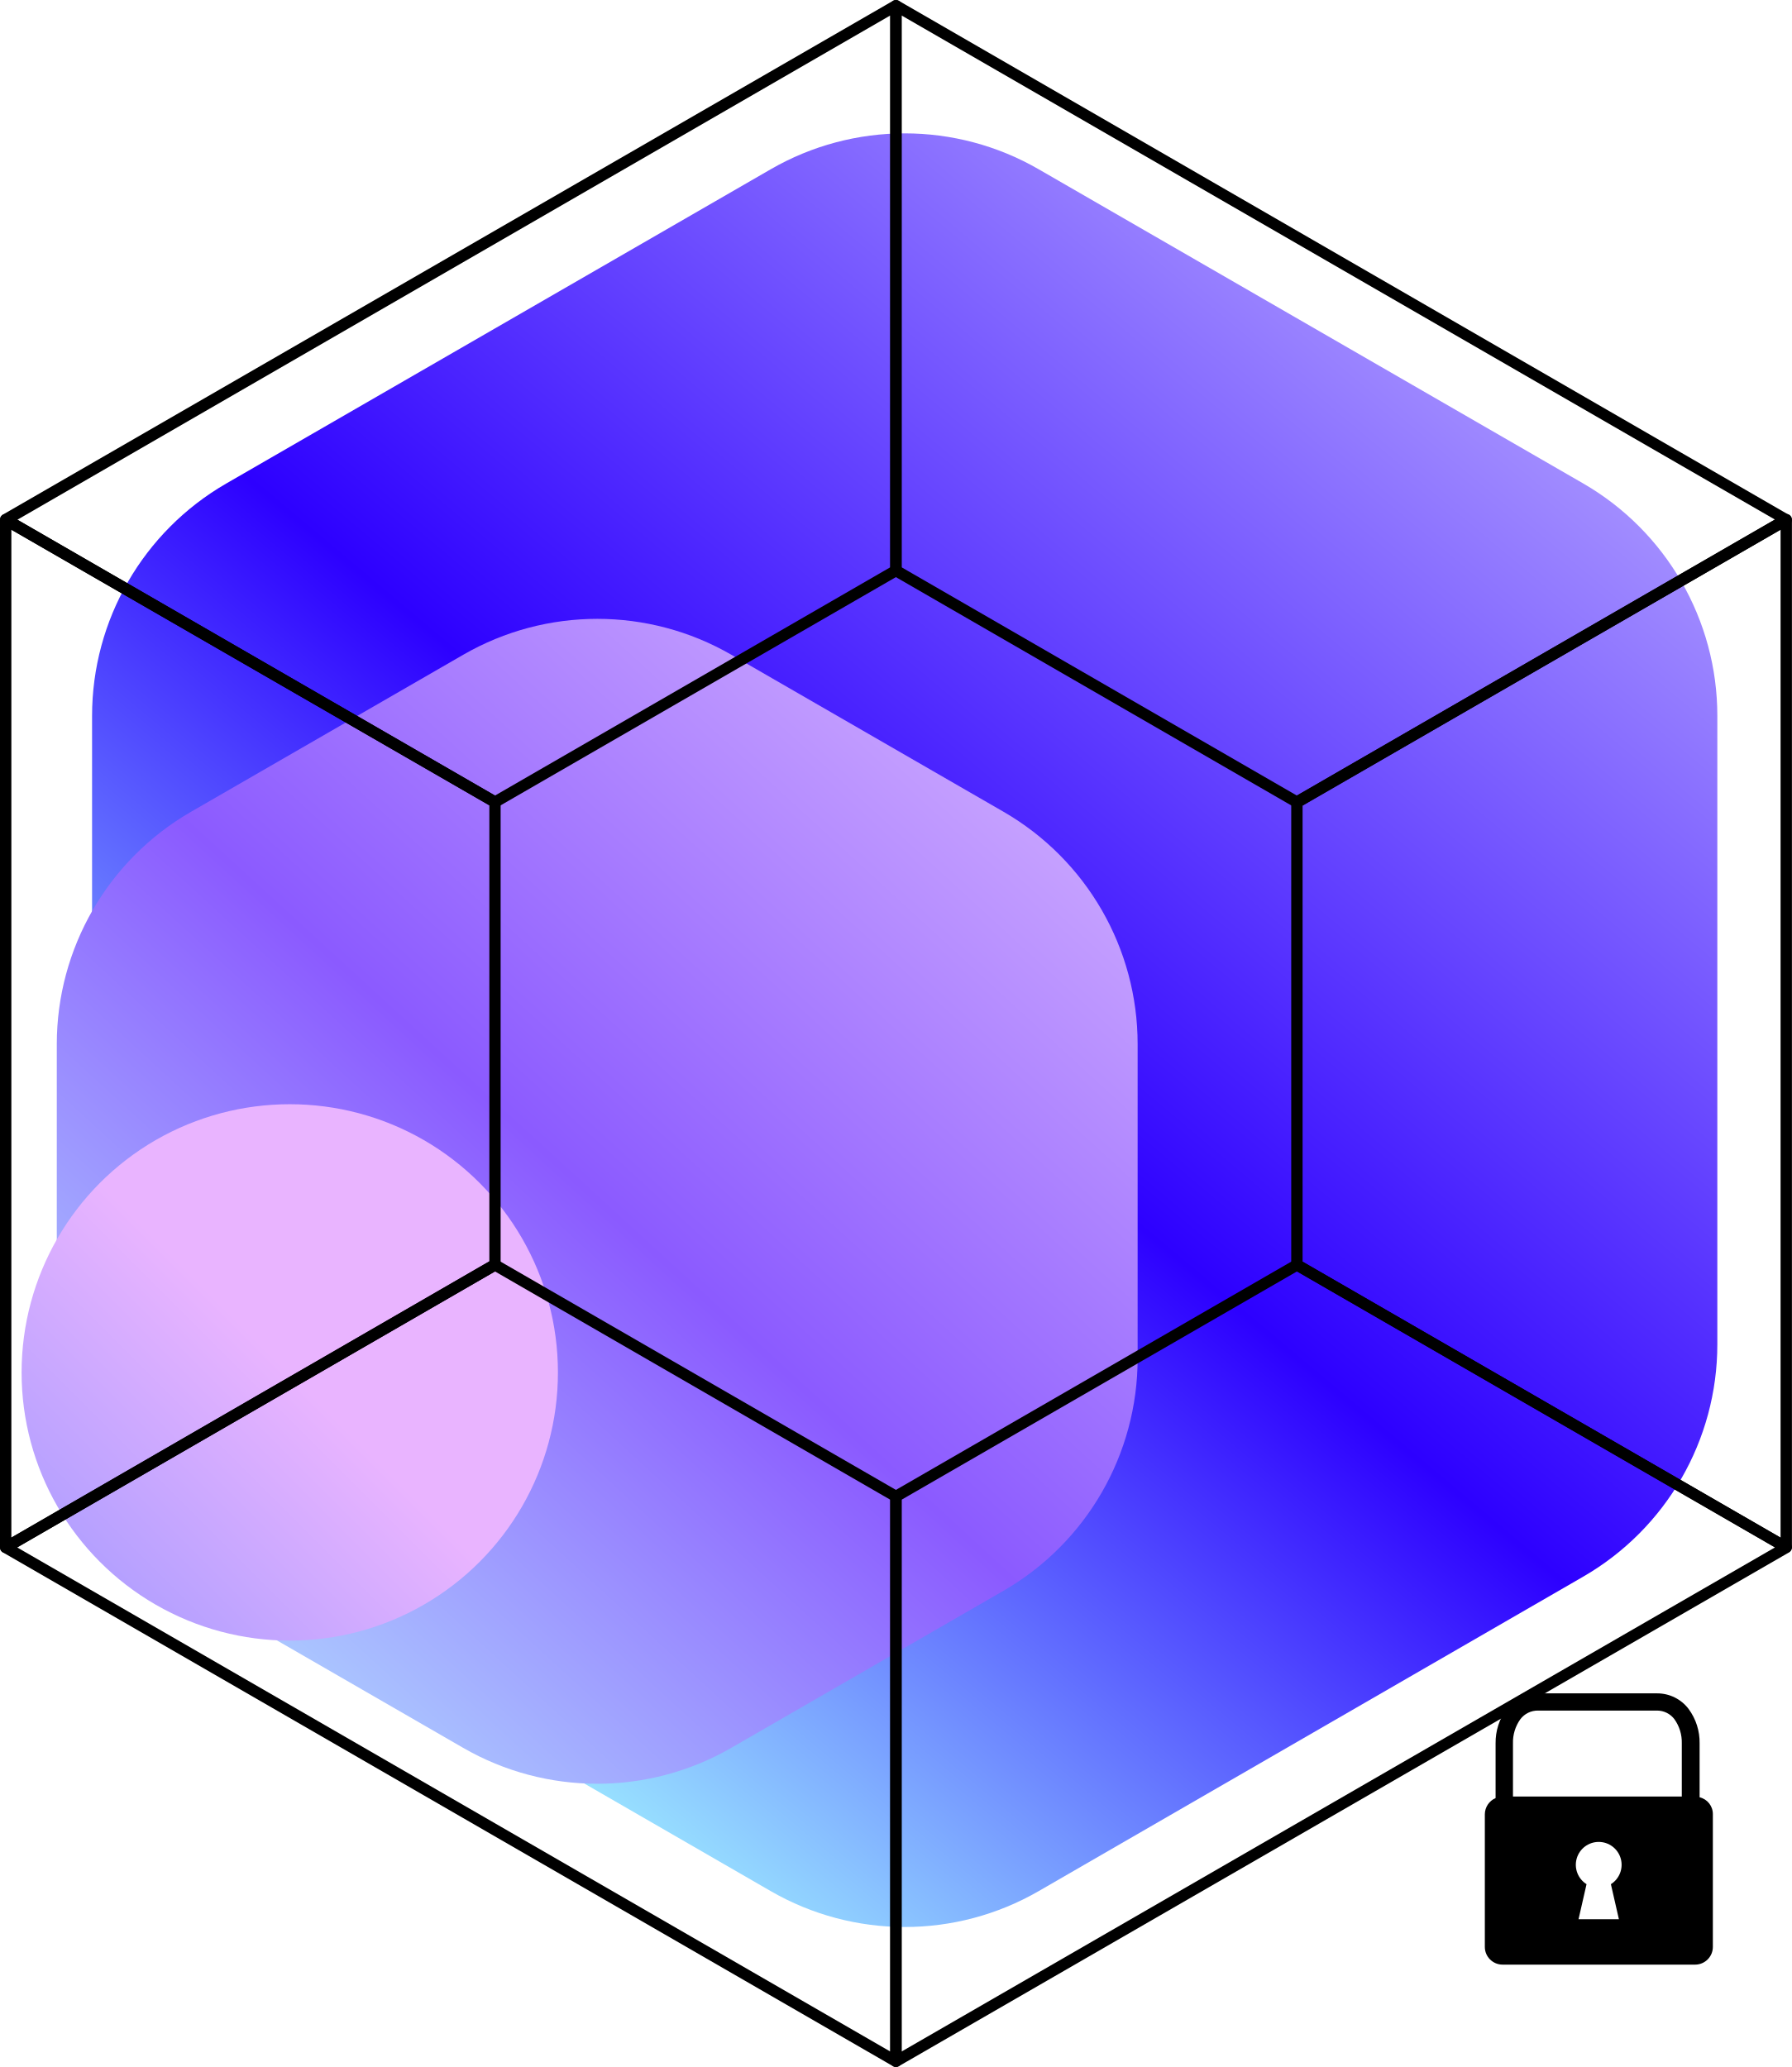
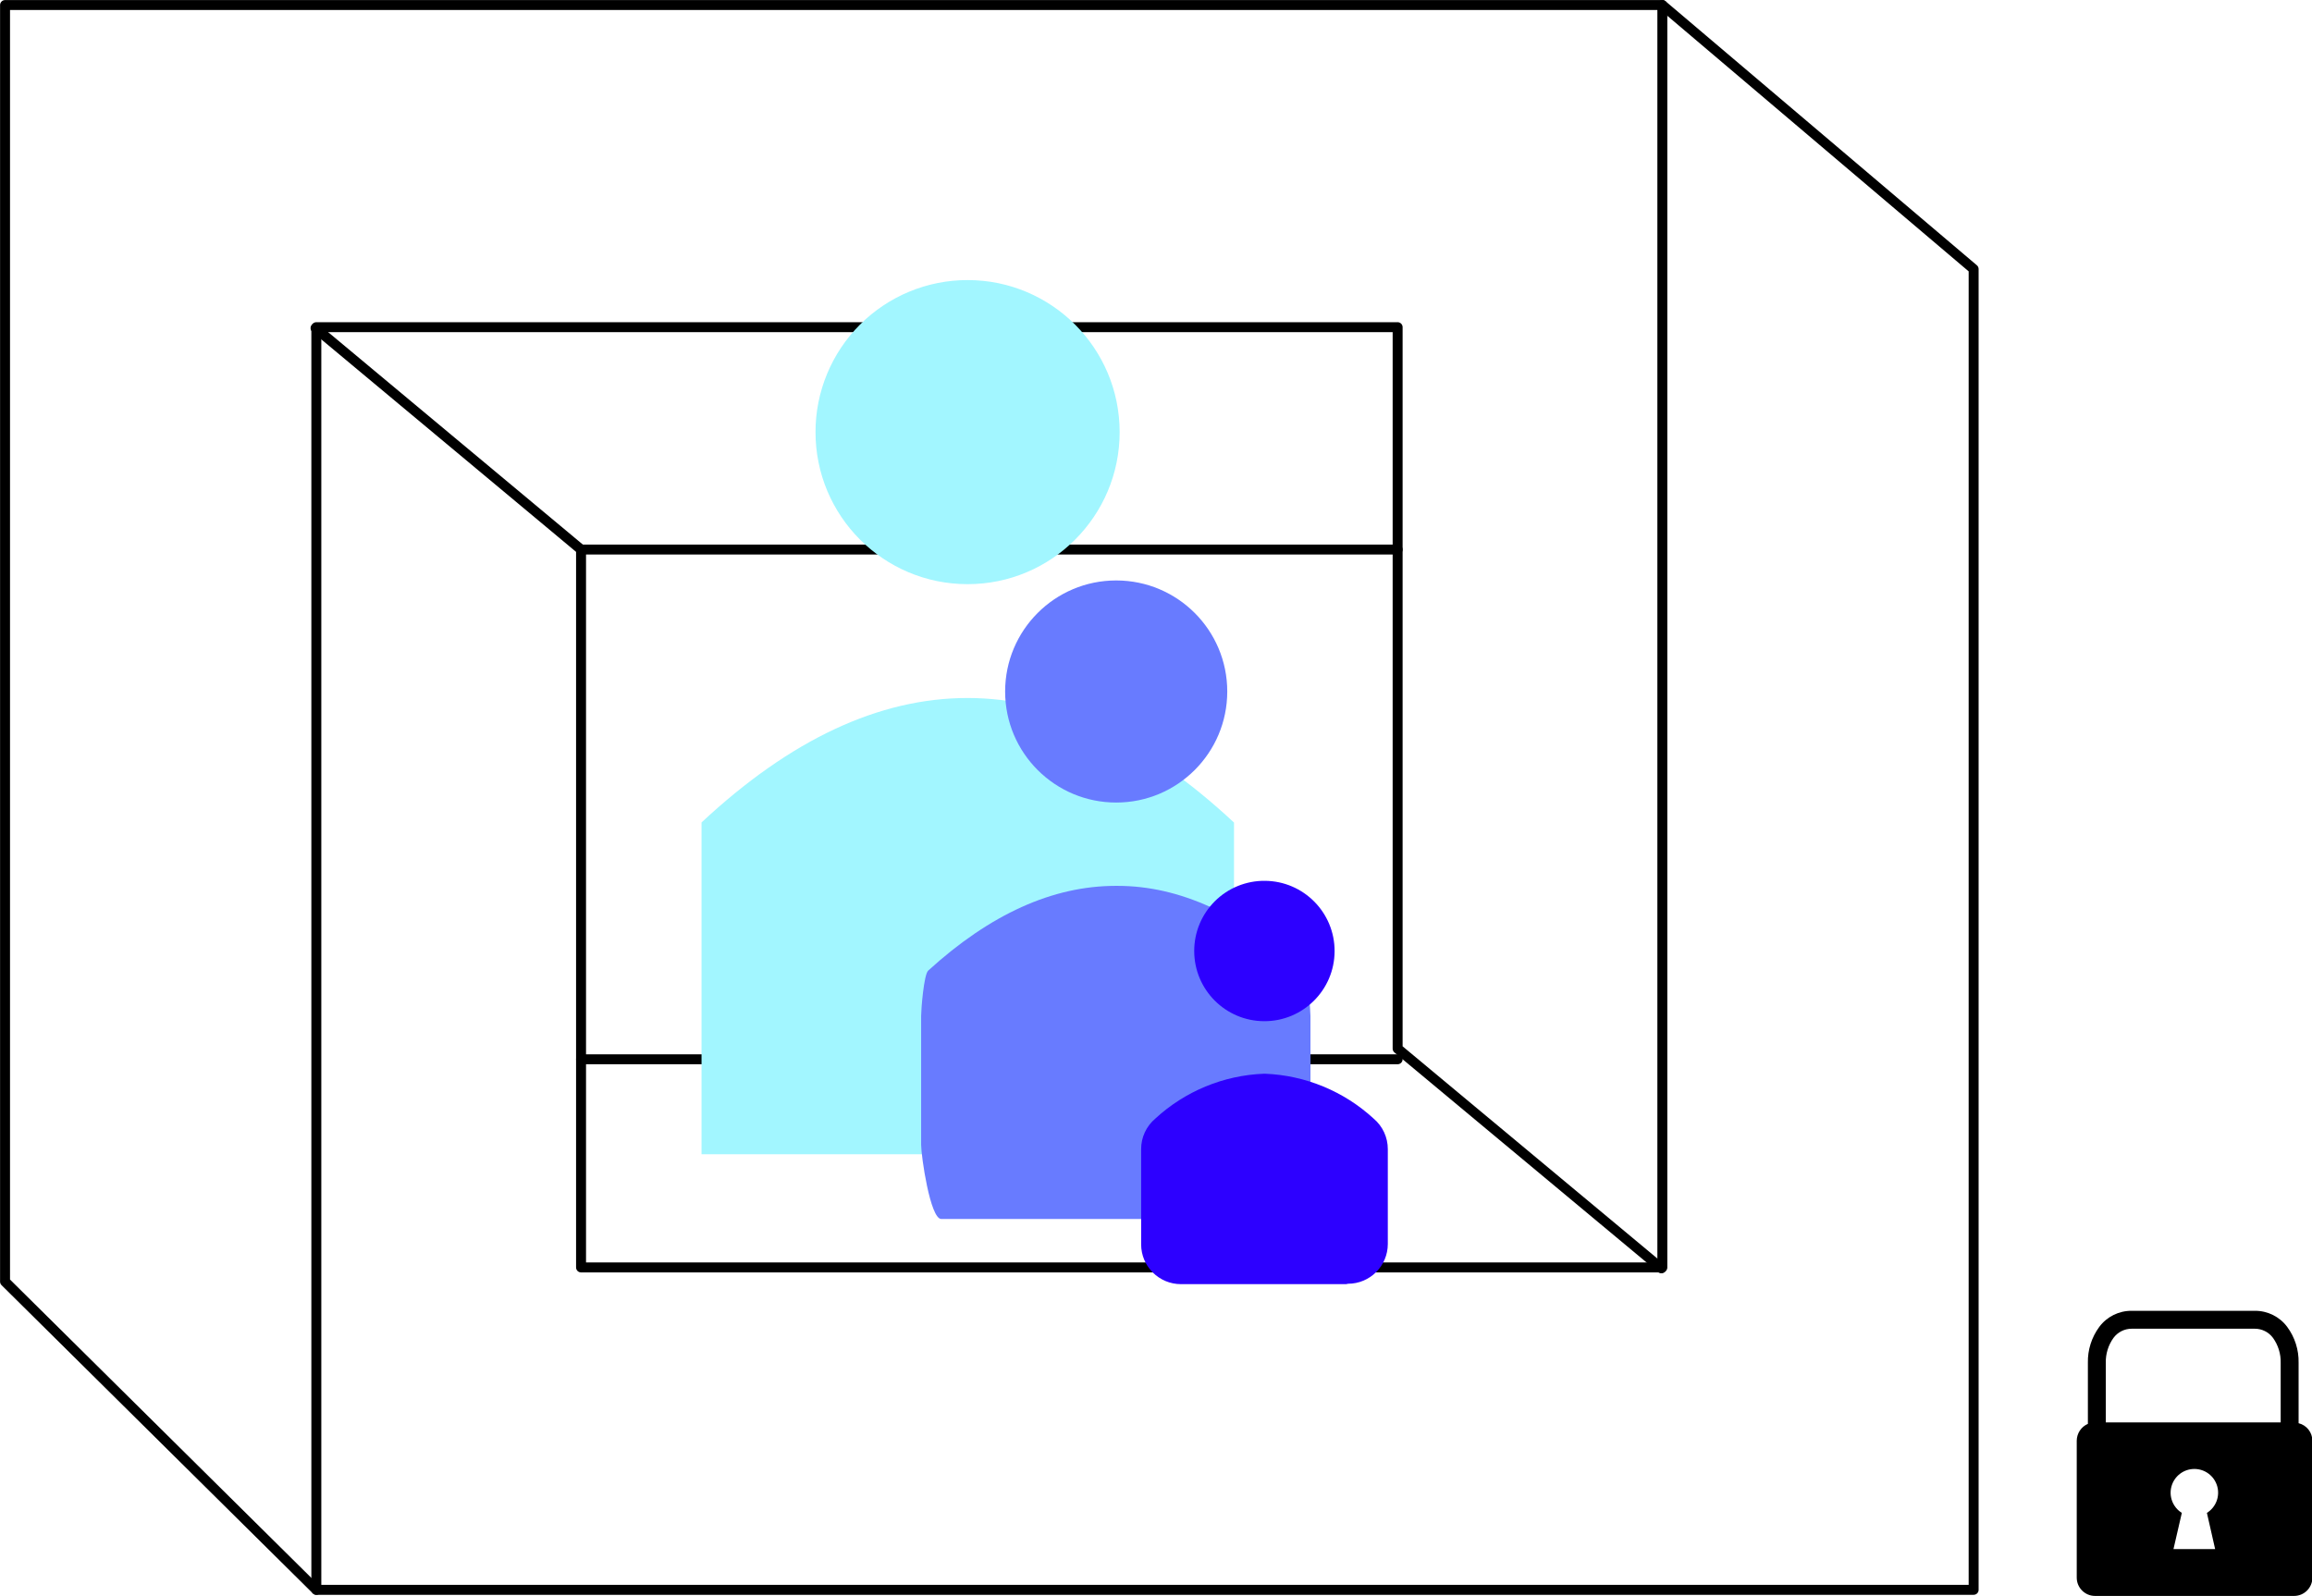
- <svg xmlns="http://www.w3.org/2000/svg" viewBox="0 0 208.25 240.26">
+ <svg xmlns="http://www.w3.org/2000/svg" viewBox="0 0 174.24 120.29">
  <defs>
    <style>
-       .secure-1 {
-         fill: url(#Indigo_200);
+       .secure-1,
+       .secure-2,
+       .secure-3 {
+         fill: none;
+       }
+ 
+       .secure-2,
+       .secure-3 {
+         stroke: #000;
+         stroke-linecap: round;
+         stroke-linejoin: round;
      }

      .secure-2 {
-         fill: url(#linear-gradient);
+         stroke-width: 0;
      }

      .secure-3 {
-         fill: url(#Indigo_310);
+         stroke-width: 0.75px;
      }

-       .secure-4,
-       .secure-5 {
-         fill: none;
+       .secure-4 {
+         fill: #a2f6ff;
      }

      .secure-5 {
-         stroke: #000;
-         stroke-linecap: round;
-         stroke-linejoin: round;
-         stroke-width: 0;
+         fill: #687bff;
+       }
+ 
+       .secure-6 {
+         fill: #2d00ff;
      }
    </style>
-     <linearGradient id="Indigo_200" x1="40.97" y1="196.21" x2="169.31" y2="43.26" gradientUnits="userSpaceOnUse">
-       <stop offset="0" stop-color="#a2f6ff" />
-       <stop offset="0.5" stop-color="#2d00ff" />
-       <stop offset="1" stop-color="#a18cff" />
-     </linearGradient>
-     <linearGradient id="linear-gradient" x1="24.81" y1="188.3" x2="114" y2="90.96" gradientUnits="userSpaceOnUse">
-       <stop offset="0" stop-color="#accbff" />
-       <stop offset="0.5" stop-color="#8b5aff" />
-       <stop offset="1" stop-color="#c5a0ff" />
-     </linearGradient>
-     <linearGradient id="Indigo_310" x1="11.63" y1="181.56" x2="55.71" y2="137.48" gradientUnits="userSpaceOnUse">
-       <stop offset="0" stop-color="#b5a0ff" />
-       <stop offset="0.5" stop-color="#e9b4ff" />
-       <stop offset="1" stop-color="#e9b4ff" />
-     </linearGradient>
  </defs>
  <g id="Layer_2" data-name="Layer 2">
    <g id="Layer_1-2" data-name="Layer 1">
-       <path class="secure-1" d="M199.58,156.27V83.2a31.18,31.18,0,0,0-15.58-27L120.72,19.68a31.14,31.14,0,0,0-31.16,0L26.28,56.21a31.18,31.18,0,0,0-15.58,27v73.07a31.18,31.18,0,0,0,15.58,27l63.28,36.53a31.14,31.14,0,0,0,31.16,0L184,183.26A31.18,31.18,0,0,0,199.58,156.27Z" />
-       <path class="secure-2" d="M132.21,157.9V121.36a31.18,31.18,0,0,0-15.58-27L85,76.11a31.16,31.16,0,0,0-31.17,0L22.18,94.37a31.18,31.18,0,0,0-15.58,27V157.9a31.18,31.18,0,0,0,15.58,27l31.64,18.26a31.16,31.16,0,0,0,31.17,0l31.64-18.26A31.18,31.18,0,0,0,132.21,157.9Z" />
-       <path class="secure-3" d="M64.84,159.52h0a31.18,31.18,0,0,0-15.58-27h0a31.21,31.21,0,0,0-31.17,0h0a31.18,31.18,0,0,0-15.58,27h0a31.15,31.15,0,0,0,15.58,27h0a31.16,31.16,0,0,0,31.17,0h0A31.15,31.15,0,0,0,64.84,159.52Z" />
-       <path d="M150.72,93.23l.33.57L207.92,61a.65.65,0,0,0,.33-.57.68.68,0,0,0-.33-.57L104.45.09a.65.65,0,0,0-.66,0,.66.66,0,0,0-.33.57V66.32a.64.64,0,0,0,.32.57l46.6,26.91a.7.7,0,0,0,.66,0l-.33-.57.33-.57L104.78,65.94V1.8L206.27,60.39,150.39,92.66l.33.57.33-.57Z" />
-       <path d="M.66,60.39.33,61,57.2,93.8a.68.68,0,0,0,.65,0l46.6-26.91a.63.63,0,0,0,.33-.57V.66a.64.64,0,0,0-.33-.57.65.65,0,0,0-.66,0L.33,59.82a.65.65,0,0,0-.33.57A.63.63,0,0,0,.33,61l.33-.57L1,61,103.46,1.8V65.94L57.53,92.47,1,59.82l-.33.57L1,61Z" />
-       <path d="M207.59,179.87l.33-.57-56.54-32.65v-53l55.55-32.08V179.87h.66l.33-.57-.33.57h.66V60.39a.68.68,0,0,0-.33-.57.7.7,0,0,0-.66,0L150.39,92.66a.65.65,0,0,0-.33.57V147a.65.65,0,0,0,.33.57l56.87,32.84a.7.7,0,0,0,.66,0,.68.68,0,0,0,.33-.57Z" />
-       <path d="M.66,60.39.33,61,56.87,93.61v53L1.32,178.72V60.39H.66L.33,61l.33-.57H0V179.87a.68.68,0,0,0,.33.57.7.7,0,0,0,.66,0L57.85,147.6a.63.63,0,0,0,.33-.57V93.23a.63.63,0,0,0-.33-.57L1,59.82a.7.7,0,0,0-.66,0,.68.68,0,0,0-.33.57Z" />
-       <path d="M57.52,147l-.32-.57L.33,179.3a.63.63,0,0,0-.33.57.65.65,0,0,0,.33.57l103.46,59.73a.65.65,0,0,0,.66,0,.64.64,0,0,0,.33-.57V173.94a.63.63,0,0,0-.33-.57l-46.6-26.91a.68.68,0,0,0-.65,0l.32.57-.32.57,46.26,26.72v64.14L2,179.87,57.85,147.6l-.33-.57-.32.57Z" />
-       <path d="M207.59,179.87l.33-.57-56.87-32.84a.7.7,0,0,0-.66,0l-46.6,26.91a.65.65,0,0,0-.33.57V239.6a.66.66,0,0,0,.33.57.65.65,0,0,0,.66,0l103.47-59.73a.68.68,0,0,0,.33-.57.65.65,0,0,0-.33-.57l-.33.57-.33-.57L104.78,238.46V174.32l45.94-26.53,56.54,32.65.33-.57-.33-.57Z" />
-       <path class="secure-4" d="M195.5,208.82v-6.18a4.61,4.61,0,0,0-.86-2.81,2.53,2.53,0,0,0-2-1H178.74a2.53,2.53,0,0,0-2.05,1,4.61,4.61,0,0,0-.86,2.81v6.18Z" />
-       <path class="secure-4" d="M188.45,216.75a2.66,2.66,0,1,0-4.07,2.26l-.93,4.07h4.69l-.93-4.07A2.67,2.67,0,0,0,188.45,216.75Z" />
-       <path d="M197.52,208.91v-6.27a6.55,6.55,0,0,0-1.28-4,4.57,4.57,0,0,0-3.65-1.81H178.74a4.57,4.57,0,0,0-3.65,1.81,6.61,6.61,0,0,0-1.28,4V209a2.07,2.07,0,0,0-1.25,1.89v15.41a2.06,2.06,0,0,0,2.06,2.06H197a2.06,2.06,0,0,0,2.06-2.06V210.88A2,2,0,0,0,197.52,208.91Zm-20.83-9.08a2.53,2.53,0,0,1,2.05-1h13.85a2.53,2.53,0,0,1,2,1,4.61,4.61,0,0,1,.86,2.81v6.18H175.83v-6.18A4.61,4.61,0,0,1,176.69,199.83Zm11.45,23.25h-4.69l.93-4.07a2.66,2.66,0,1,1,2.83,0Zm9.38-13.26Z" />
-       <line class="secure-5" x1="197.52" y1="209.82" x2="197.52" y2="209.82" />
+       <path class="secure-1" d="M167.16,112.53a1.79,1.79,0,1,0-2.73,1.5l-.63,2.73h3.14l-.62-2.73A1.77,1.77,0,0,0,167.16,112.53Z" />
+       <path class="secure-1" d="M171.88,107.21v-4.49a3.09,3.09,0,0,0-.58-1.88,1.7,1.7,0,0,0-1.37-.69h-9.28a1.7,1.7,0,0,0-1.37.69,3.09,3.09,0,0,0-.58,1.88v4.49Z" />
+       <path d="M173.23,107.27v-4.55a4.39,4.39,0,0,0-.86-2.71,3,3,0,0,0-2.44-1.21h-9.28a3,3,0,0,0-2.44,1.21,4.39,4.39,0,0,0-.86,2.71v4.6a1.4,1.4,0,0,0-.84,1.27v10.32a1.38,1.38,0,0,0,1.38,1.38h15a1.38,1.38,0,0,0,1.38-1.38V108.59A1.37,1.37,0,0,0,173.23,107.27Zm-13.95-6.43a1.7,1.7,0,0,1,1.37-.69h9.28a1.7,1.7,0,0,1,1.37.69,3.09,3.09,0,0,1,.58,1.88v4.49H158.7v-4.49A3.09,3.09,0,0,1,159.28,100.84Zm7.66,15.92H163.8l.63-2.73a1.79,1.79,0,1,1,1.89,0Zm6.29-9.23Z" />
+       <line class="secure-2" x1="173.23" y1="107.53" x2="173.23" y2="107.53" />
+       <polyline class="secure-3" points="23.84 119.83 0.38 96.6 0.38 0.38 125.28 0.38 125.28 95.53 43.79 95.53 43.79 41.42 23.78 24.73" />
+       <polyline class="secure-3" points="125.28 0.38 148.74 20.28 148.74 119.83 23.84 119.83 23.84 24.66 105.33 24.66 105.33 79.04 125.21 95.6" />
+       <line class="secure-3" x1="43.79" y1="41.42" x2="105.33" y2="41.42" />
+       <line class="secure-3" x1="43.79" y1="79.84" x2="105.33" y2="79.84" />
+       <path class="secure-4" d="M72.92,21.11A11.46,11.46,0,1,1,61.46,32.57,11.45,11.45,0,0,1,72.92,21.11Zm0,31.5q-10,0-20.05,9.38h0V87H93V62Q82.94,52.62,72.92,52.61Z" />
+       <path class="secure-5" d="M84.12,43.75a8.37,8.37,0,1,1-8.37,8.37A8.37,8.37,0,0,1,84.12,43.75ZM97.21,91.88H70.94c-.84,0-1.52-4.76-1.52-5.59V76.56c0-.44.2-3.13.54-3.41q7-6.37,14.11-6.38h.15q7,0,14,6.38c.34.28.54,3,.54,3.42v9.7c0,.84-.68,5.61-1.52,5.61" />
+       <path class="secure-6" d="M95.32,66.39A5.29,5.29,0,1,1,90,71.68,5.28,5.28,0,0,1,95.32,66.39Z" />
+       <path class="secure-6" d="M101.45,96.79H89a3,3,0,0,1-3-3V86.62a3,3,0,0,1,1.07-2.31,12.81,12.81,0,0,1,8.18-3.38h.09a12.85,12.85,0,0,1,8.18,3.38,3,3,0,0,1,1.07,2.31v7.14a3,3,0,0,1-3,3" />
    </g>
  </g>
</svg>
